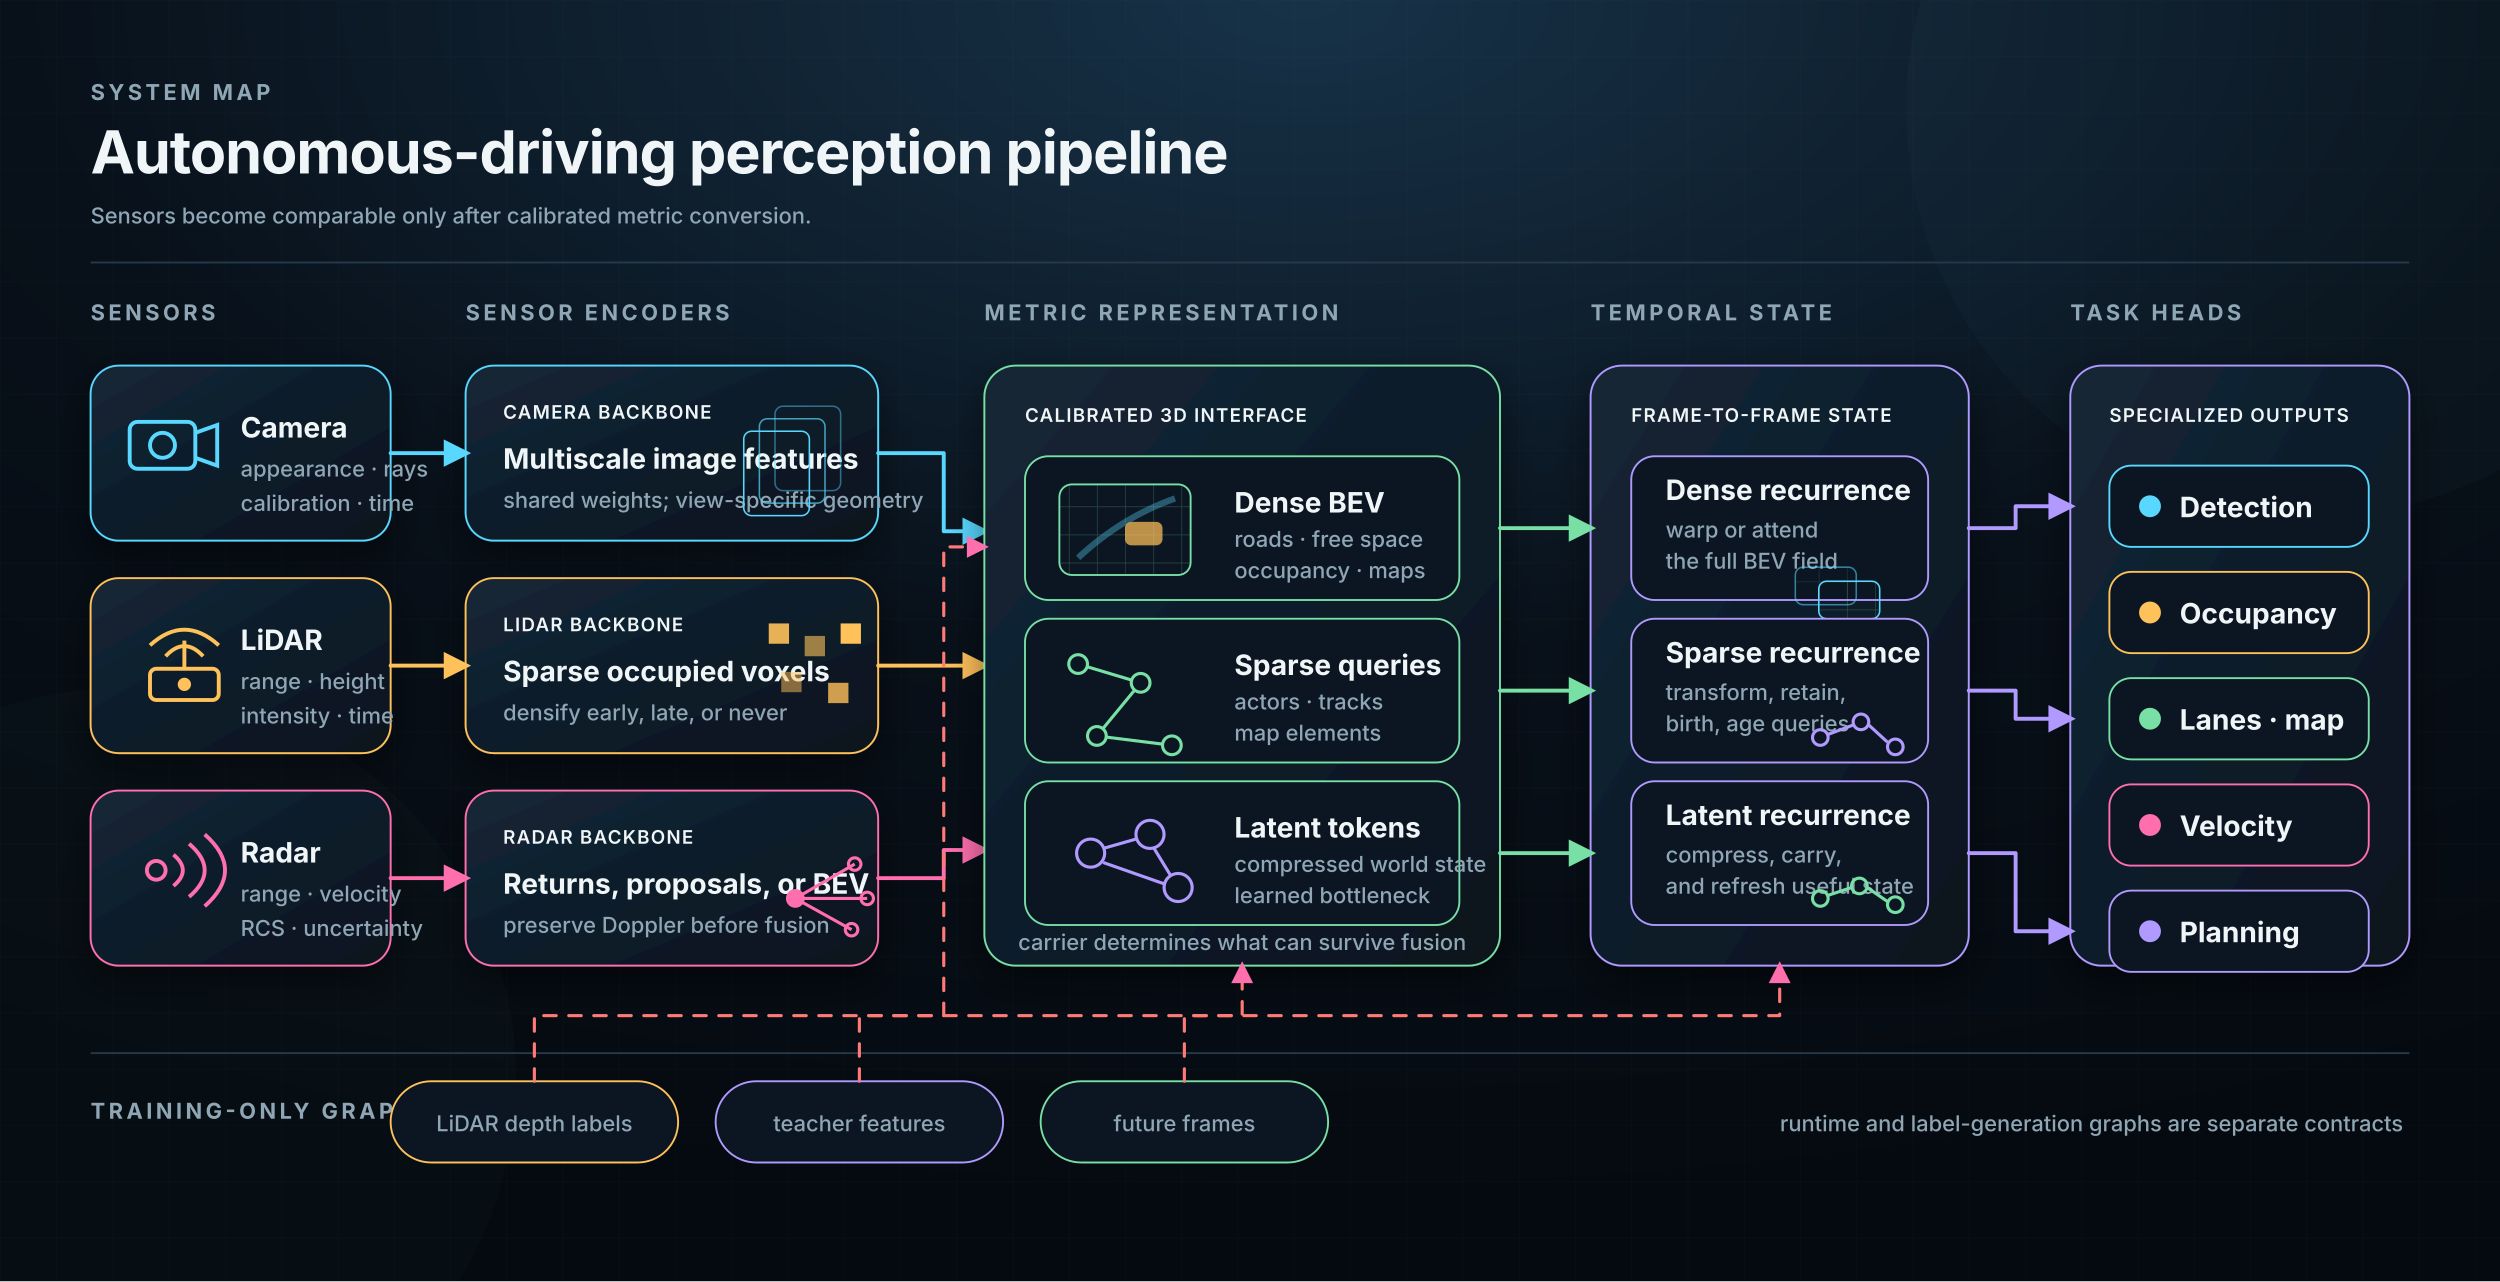
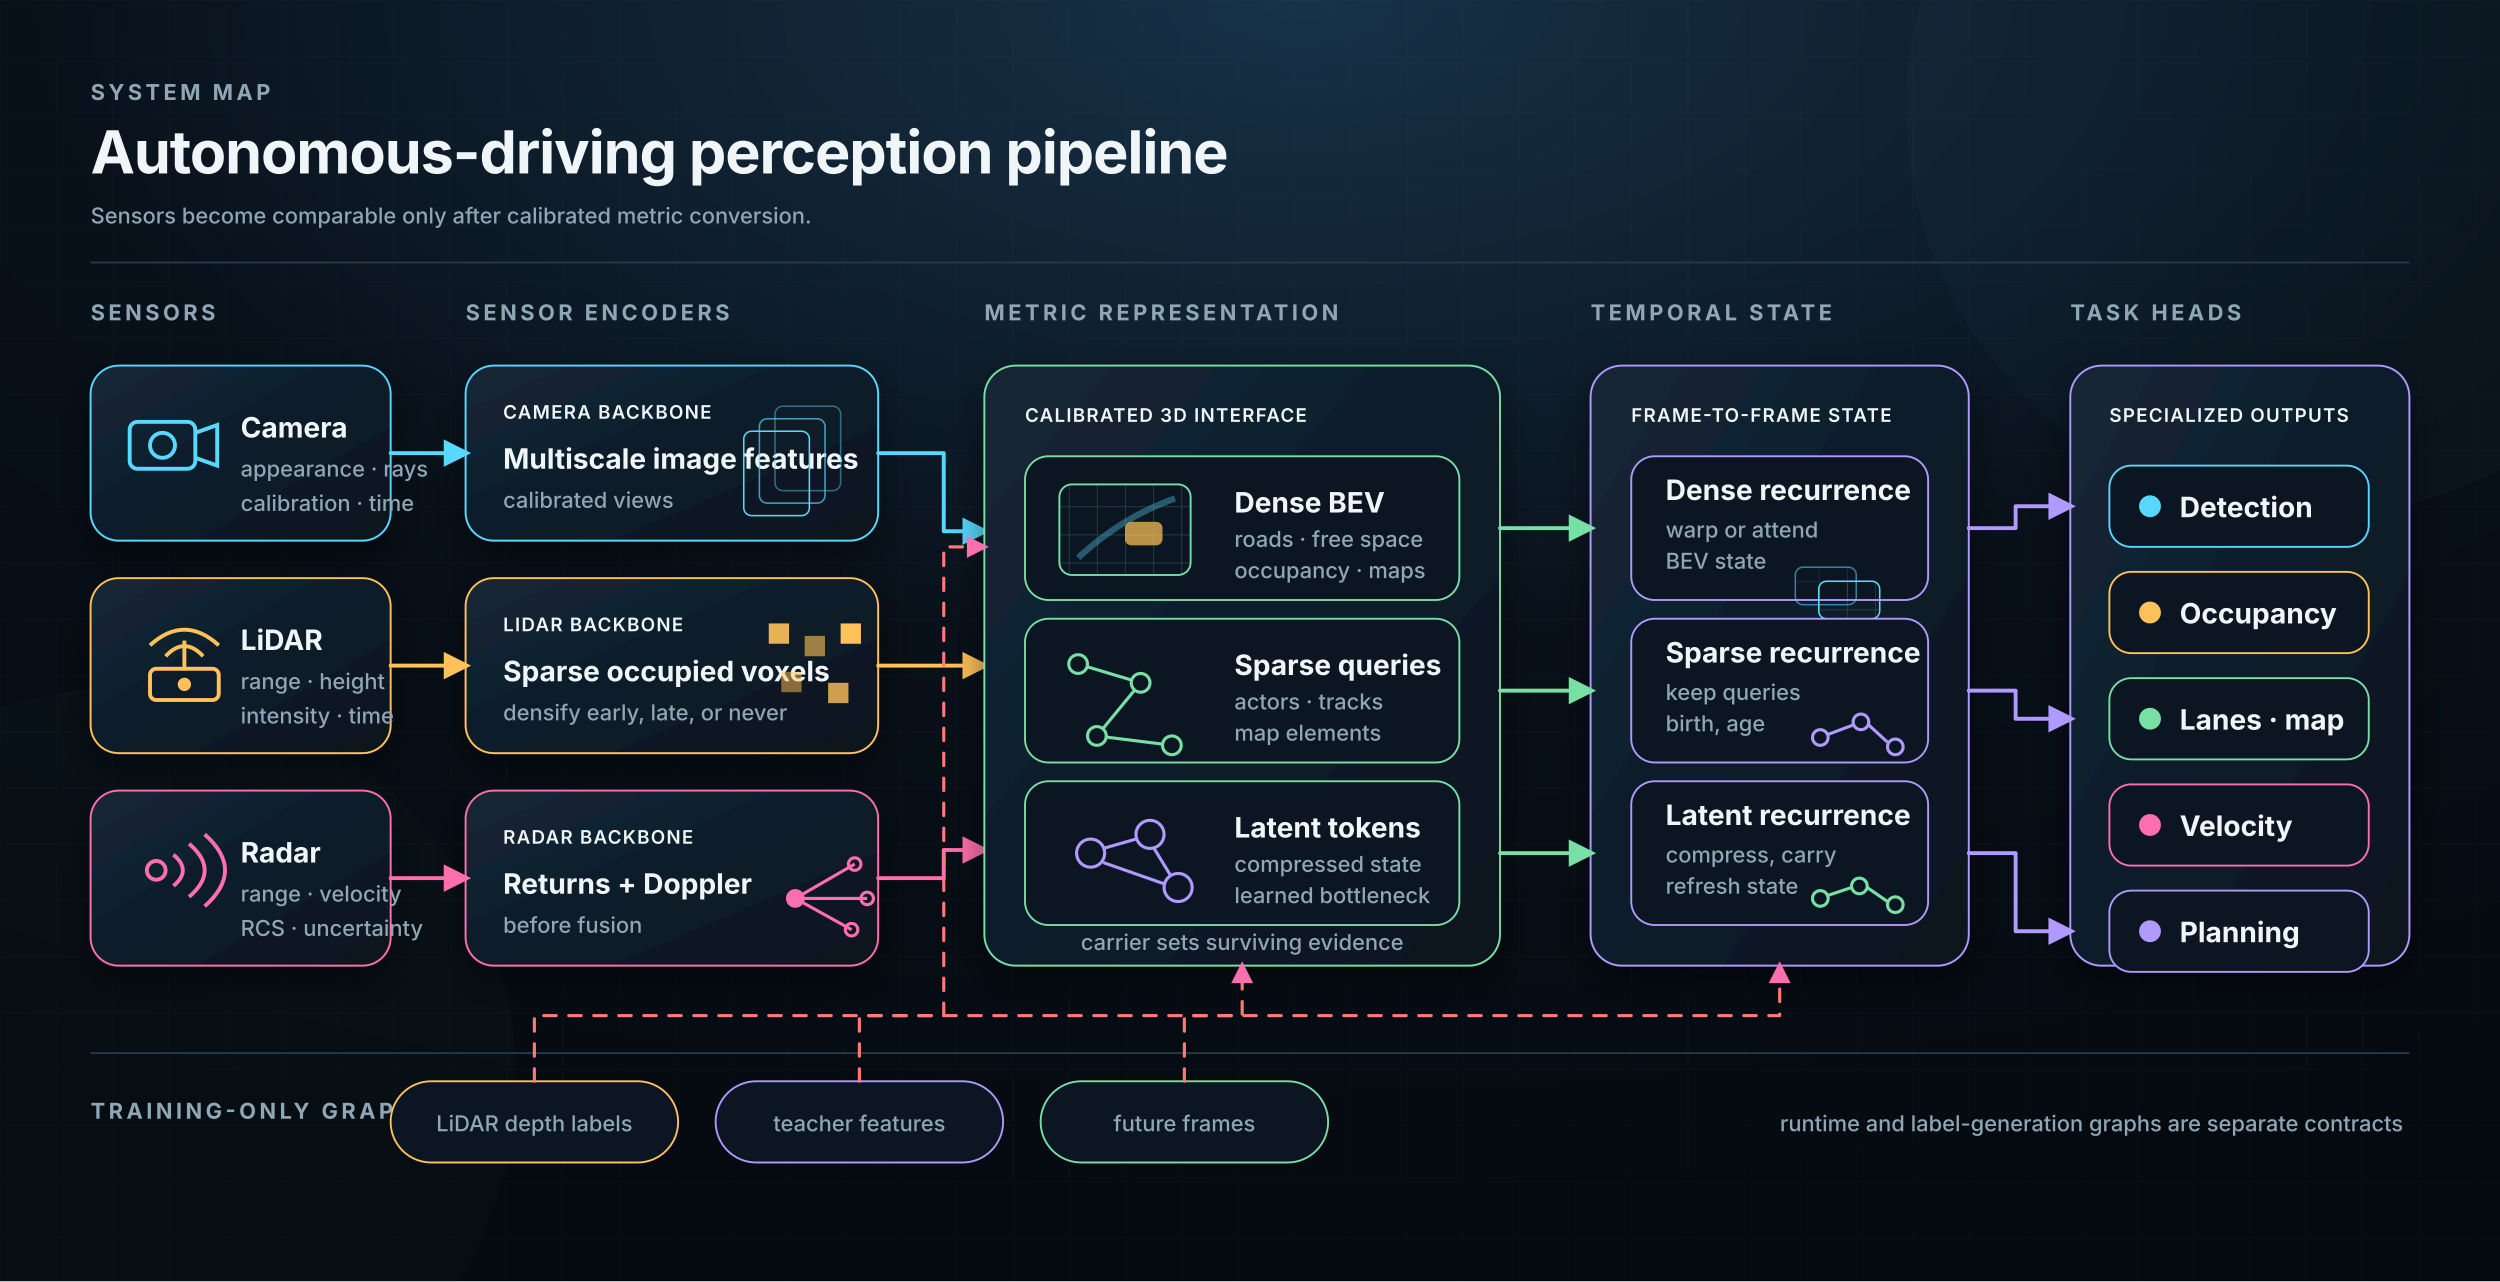
<svg xmlns="http://www.w3.org/2000/svg" width="1600" height="820" viewBox="0 0 1600 820" role="img" aria-labelledby="title desc">
  <defs>
    <radialGradient id="bg" cx="52%" cy="0%" r="96%">
      <stop offset="0%" stop-color="#173248" />
      <stop offset="54%" stop-color="#081019" />
      <stop offset="100%" stop-color="#050a10" />
    </radialGradient>
    <linearGradient id="panel" x1="0" y1="0" x2="1" y2="1">
      <stop offset="0%" stop-color="#142737" />
      <stop offset="55%" stop-color="#0e1c28" />
      <stop offset="100%" stop-color="#09131d" />
    </linearGradient>
    <pattern id="micro" width="36" height="36" patternUnits="userSpaceOnUse">
      <path d="M36 0H0V36" fill="none" stroke="#8cb4c8" stroke-width=".6" opacity=".12" />
    </pattern>
    <pattern id="bev" width="18" height="18" patternUnits="userSpaceOnUse">
      <path d="M18 0H0V18" fill="none" stroke="#78e0a5" stroke-width=".7" opacity=".32" />
    </pattern>
    <filter id="shadow" x="-20%" y="-20%" width="140%" height="150%">
      <feDropShadow dx="0" dy="10" stdDeviation="12" flood-color="#02070c" flood-opacity=".48" />
    </filter>
    <filter id="glow" x="-100%" y="-100%" width="300%" height="300%">
      <feGaussianBlur stdDeviation="7" />
    </filter>
    <marker id="arrow-camera" viewBox="0 0 10 10" refX="8" refY="5" markerWidth="7" markerHeight="7" orient="auto">
      <path d="M0 0 10 5 0 10Z" fill="#58d8ff" />
    </marker>
    <marker id="arrow-lidar" viewBox="0 0 10 10" refX="8" refY="5" markerWidth="7" markerHeight="7" orient="auto">
      <path d="M0 0 10 5 0 10Z" fill="#ffc15a" />
    </marker>
    <marker id="arrow-radar" viewBox="0 0 10 10" refX="8" refY="5" markerWidth="7" markerHeight="7" orient="auto">
      <path d="M0 0 10 5 0 10Z" fill="#ff6fae" />
    </marker>
    <marker id="arrow-metric" viewBox="0 0 10 10" refX="8" refY="5" markerWidth="7" markerHeight="7" orient="auto">
      <path d="M0 0 10 5 0 10Z" fill="#78e0a5" />
    </marker>
    <marker id="arrow-task" viewBox="0 0 10 10" refX="8" refY="5" markerWidth="7" markerHeight="7" orient="auto">
      <path d="M0 0 10 5 0 10Z" fill="#b19aff" />
    </marker>
    <style>
      text{font-family:"SF Pro Display","SF Pro Text",Inter,Arial,sans-serif;fill:#f0f6f8}.title{font-size:38px;font-weight:680;letter-spacing:-.7px}.kicker{font-size:14px;font-weight:650;letter-spacing:2.2px;fill:#8fa6b5}.label{font-size:18px;font-weight:650}.small{font-size:14px;font-weight:520;fill:#8fa6b5}.micro{font-size:12px;font-weight:600;letter-spacing:.8px}.cam{stroke:#58d8ff}.lidar{stroke:#ffc15a}.radar{stroke:#ff6fae}.metric{stroke:#78e0a5}.task{stroke:#b19aff}.flow{fill:none;stroke-width:2.5;stroke-linecap:round;stroke-linejoin:round}.train{fill:none;stroke:#ff7a76;stroke-width:2;stroke-dasharray:8 8;stroke-linecap:round;stroke-linejoin:round}.node{fill:url(#panel);stroke-width:1.2}.chip{fill:#0c1622;stroke-width:1.2}
    </style>
  </defs>
  <rect width="1600" height="820" fill="url(#bg)" />
  <rect width="1600" height="820" fill="url(#micro)" opacity=".32" />
  <circle cx="1480" cy="70" r="260" fill="#58d8ff" opacity=".025" />
  <circle cx="80" cy="690" r="250" fill="#78e0a5" opacity=".02" />
  <text x="58" y="64" class="kicker" fill="#78e0a5">SYSTEM MAP</text>
  <text x="58" y="111" class="title">Autonomous-driving perception pipeline</text>
  <text x="58" y="143" class="small">Sensors become comparable only after calibrated metric conversion.</text>
  <line x1="58" y1="168" x2="1542" y2="168" stroke="#26394a" stroke-width="1.2" />
  <text x="58" y="205" class="kicker">SENSORS</text>
  <text x="298" y="205" class="kicker">SENSOR ENCODERS</text>
  <text x="630" y="205" class="kicker">METRIC REPRESENTATION</text>
  <text x="1018" y="205" class="kicker">TEMPORAL STATE</text>
  <text x="1325" y="205" class="kicker">TASK HEADS</text>
  <g filter="url(#shadow)">
    <rect x="58" y="234" width="192" height="112" rx="18" class="node cam" />
    <rect x="58" y="370" width="192" height="112" rx="18" class="node lidar" />
    <rect x="58" y="506" width="192" height="112" rx="18" class="node radar" />
  </g>
  <g transform="translate(83 263)" fill="none" stroke="#58d8ff" stroke-width="2.5">
    <rect x="0" y="7" width="42" height="30" rx="5" />
    <circle cx="21" cy="22" r="8" />
    <path d="M42 14 56 9v26l-14-5" />
  </g>
  <text x="154" y="280" class="label">Camera</text>
  <text x="154" y="305" class="small">appearance · rays</text>
  <text x="154" y="327" class="small">calibration · time</text>
  <g transform="translate(84 397)" fill="none" stroke="#ffc15a" stroke-width="2.5">
    <rect x="12" y="31" width="44" height="20" rx="4" />
    <path d="M34 31V13M22 23Q34 10 46 23M12 16Q34-4 56 16" />
    <circle cx="34" cy="41" r="3" fill="#ffc15a" />
  </g>
  <text x="154" y="416" class="label">LiDAR</text>
  <text x="154" y="441" class="small">range · height</text>
  <text x="154" y="463" class="small">intensity · time</text>
  <g transform="translate(88 534)" fill="none" stroke="#ff6fae" stroke-width="2.5">
    <circle cx="12" cy="23" r="6" />
    <path d="M23 13Q35 23 23 33M33 6Q53 23 33 40M43 0Q69 23 43 46" />
  </g>
  <text x="154" y="552" class="label">Radar</text>
  <text x="154" y="577" class="small">range · velocity</text>
  <text x="154" y="599" class="small">RCS · uncertainty</text>
  <g filter="url(#shadow)">
    <rect x="298" y="234" width="264" height="112" rx="18" class="node cam" />
    <rect x="298" y="370" width="264" height="112" rx="18" class="node lidar" />
    <rect x="298" y="506" width="264" height="112" rx="18" class="node radar" />
  </g>
  <text x="322" y="268" class="micro" fill="#58d8ff">CAMERA BACKBONE</text>
  <text x="322" y="300" class="label">Multiscale image features</text>
-   <text x="322" y="325" class="small">shared weights; view-specific geometry</text>
+   <text x="322" y="325" class="small">calibrated views</text>
  <g transform="translate(496 260)" fill="none" stroke="#58d8ff">
    <rect width="42" height="54" rx="5" opacity=".45" />
    <rect x="-10" y="8" width="42" height="54" rx="5" opacity=".7" />
    <rect x="-20" y="16" width="42" height="54" rx="5" />
  </g>
  <text x="322" y="404" class="micro" fill="#ffc15a">LIDAR BACKBONE</text>
  <text x="322" y="436" class="label">Sparse occupied voxels</text>
  <text x="322" y="461" class="small">densify early, late, or never</text>
  <g transform="translate(492 399)" fill="#ffc15a">
    <rect width="13" height="13" opacity=".9" />
    <rect x="23" y="8" width="13" height="13" opacity=".6" />
    <rect x="46" y="0" width="13" height="13" />
    <rect x="8" y="31" width="13" height="13" opacity=".5" />
    <rect x="38" y="38" width="13" height="13" opacity=".8" />
  </g>
  <text x="322" y="540" class="micro" fill="#ff6fae">RADAR BACKBONE</text>
-   <text x="322" y="572" class="label">Returns, proposals, or BEV</text>
-   <text x="322" y="597" class="small">preserve Doppler before fusion</text>
+   <text x="322" y="572" class="label">Returns + Doppler</text>
+   <text x="322" y="597" class="small">before fusion</text>
  <g transform="translate(493 540)" fill="none" stroke="#ff6fae" stroke-width="2">
    <circle cx="16" cy="35" r="5" fill="#ff6fae" />
    <path d="M16 35 54 13M16 35 62 35M16 35 52 55" />
    <circle cx="54" cy="13" r="4" />
    <circle cx="62" cy="35" r="4" />
    <circle cx="52" cy="55" r="4" />
  </g>
  <path d="M250 290H298" class="flow cam" marker-end="url(#arrow-camera)" />
  <path d="M250 426H298" class="flow lidar" marker-end="url(#arrow-lidar)" />
  <path d="M250 562H298" class="flow radar" marker-end="url(#arrow-radar)" />
  <path d="M562 290H604V340H630" class="flow cam" marker-end="url(#arrow-camera)" />
  <path d="M562 426H630" class="flow lidar" marker-end="url(#arrow-lidar)" />
  <path d="M562 562H604V544H630" class="flow radar" marker-end="url(#arrow-radar)" />
  <g filter="url(#shadow)">
    <rect x="630" y="234" width="330" height="384" rx="20" class="node metric" />
  </g>
  <text x="656" y="270" class="micro" fill="#78e0a5">CALIBRATED 3D INTERFACE</text>
  <rect x="656" y="292" width="278" height="92" rx="15" class="chip metric" />
  <rect x="678" y="310" width="84" height="58" rx="8" fill="url(#bev)" stroke="#78e0a5" stroke-width="1.2" />
  <path d="M690 357Q718 331 752 319" fill="none" stroke="#58d8ff" stroke-width="4" opacity=".35" />
  <rect x="720" y="334" width="24" height="15" rx="4" fill="#ffc15a" opacity=".72" />
  <text x="790" y="328" class="label">Dense BEV</text>
  <text x="790" y="350" class="small">roads · free space</text>
  <text x="790" y="370" class="small">occupancy · maps</text>
  <rect x="656" y="396" width="278" height="92" rx="15" class="chip metric" />
  <g transform="translate(684 417)" fill="none" stroke="#78e0a5" stroke-width="2">
    <path d="M6 8 46 20 18 54 66 60" />
    <circle cx="6" cy="8" r="6" fill="#0c1622" />
    <circle cx="46" cy="20" r="6" fill="#0c1622" />
    <circle cx="18" cy="54" r="6" fill="#0c1622" />
    <circle cx="66" cy="60" r="6" fill="#0c1622" />
  </g>
  <text x="790" y="432" class="label">Sparse queries</text>
  <text x="790" y="454" class="small">actors · tracks</text>
  <text x="790" y="474" class="small">map elements</text>
  <rect x="656" y="500" width="278" height="92" rx="15" class="chip metric" />
  <g transform="translate(684 526)" fill="none" stroke="#b19aff" stroke-width="2">
    <circle cx="14" cy="20" r="9" fill="#0c1622" />
    <circle cx="52" cy="8" r="9" fill="#0c1622" />
    <circle cx="70" cy="42" r="9" fill="#0c1622" />
    <path d="M22 17 43 11M54 16 65 34M22 26 62 40" />
  </g>
  <text x="790" y="536" class="label">Latent tokens</text>
-   <text x="790" y="558" class="small">compressed world state</text>
+   <text x="790" y="558" class="small">compressed state</text>
  <text x="790" y="578" class="small">learned bottleneck</text>
-   <text x="795" y="608" class="small" text-anchor="middle">carrier determines what can survive fusion</text>
+   <text x="795" y="608" class="small" text-anchor="middle">carrier sets surviving evidence</text>
  <g filter="url(#shadow)">
    <rect x="1018" y="234" width="242" height="384" rx="20" class="node task" />
  </g>
  <text x="1044" y="270" class="micro" fill="#b19aff">FRAME-TO-FRAME STATE</text>
  <rect x="1044" y="292" width="190" height="92" rx="15" class="chip task" />
  <text x="1066" y="320" class="label">Dense recurrence</text>
  <text x="1066" y="344" class="small">warp or attend</text>
-   <text x="1066" y="364" class="small">the full BEV field</text>
+   <text x="1066" y="364" class="small">BEV state</text>
  <g transform="translate(1164 372)">
    <rect x="0" y="0" width="39" height="24" rx="5" fill="url(#bev)" stroke="#58d8ff" />
    <rect x="-15" y="-9" width="39" height="24" rx="5" fill="url(#bev)" stroke="#58d8ff" opacity=".55" />
  </g>
  <rect x="1044" y="396" width="190" height="92" rx="15" class="chip task" />
  <text x="1066" y="424" class="label">Sparse recurrence</text>
-   <text x="1066" y="448" class="small">transform, retain,</text>
-   <text x="1066" y="468" class="small">birth, age queries</text>
+   <text x="1066" y="448" class="small">keep queries</text>
+   <text x="1066" y="468" class="small">birth, age</text>
  <g transform="translate(1165 472)" fill="none" stroke="#b19aff" stroke-width="2">
    <circle cx="0" cy="0" r="5" />
    <circle cx="26" cy="-10" r="5" />
    <circle cx="48" cy="6" r="5" />
    <path d="M5-2 21-8M31-8 43 3" />
  </g>
  <rect x="1044" y="500" width="190" height="92" rx="15" class="chip task" />
  <text x="1066" y="528" class="label">Latent recurrence</text>
-   <text x="1066" y="552" class="small">compress, carry,</text>
-   <text x="1066" y="572" class="small">and refresh useful state</text>
+   <text x="1066" y="552" class="small">compress, carry</text>
+   <text x="1066" y="572" class="small">refresh state</text>
  <g transform="translate(1165 575)" fill="none" stroke="#78e0a5" stroke-width="2">
    <circle cx="0" cy="0" r="5" />
    <circle cx="25" cy="-8" r="5" />
    <circle cx="48" cy="4" r="5" />
    <path d="M5-2 20-7M30-7 43 2" />
  </g>
  <path d="M960 338H990V338H1018" class="flow metric" marker-end="url(#arrow-metric)" />
  <path d="M960 442H990V442H1018" class="flow metric" marker-end="url(#arrow-metric)" />
  <path d="M960 546H990V546H1018" class="flow metric" marker-end="url(#arrow-metric)" />
  <g filter="url(#shadow)">
    <rect x="1325" y="234" width="217" height="384" rx="20" class="node task" />
  </g>
  <text x="1350" y="270" class="micro" fill="#b19aff">SPECIALIZED OUTPUTS</text>
  <g>
    <rect x="1350" y="298" width="166" height="52" rx="14" class="chip cam" />
    <circle cx="1376" cy="324" r="7" fill="#58d8ff" />
    <text x="1395" y="331" class="label">Detection</text>
    <rect x="1350" y="366" width="166" height="52" rx="14" class="chip lidar" />
    <circle cx="1376" cy="392" r="7" fill="#ffc15a" />
    <text x="1395" y="399" class="label">Occupancy</text>
    <rect x="1350" y="434" width="166" height="52" rx="14" class="chip metric" />
    <circle cx="1376" cy="460" r="7" fill="#78e0a5" />
    <text x="1395" y="467" class="label">Lanes · map</text>
    <rect x="1350" y="502" width="166" height="52" rx="14" class="chip radar" />
    <circle cx="1376" cy="528" r="7" fill="#ff6fae" />
    <text x="1395" y="535" class="label">Velocity</text>
    <rect x="1350" y="570" width="166" height="52" rx="14" class="chip task" />
    <circle cx="1376" cy="596" r="7" fill="#b19aff" />
    <text x="1395" y="603" class="label">Planning</text>
  </g>
  <path d="M1260 338H1290V324H1325" class="flow task" marker-end="url(#arrow-task)" />
  <path d="M1260 442H1290V460H1325" class="flow task" marker-end="url(#arrow-task)" />
  <path d="M1260 546H1290V596H1325" class="flow task" marker-end="url(#arrow-task)" />
  <line x1="58" y1="674" x2="1542" y2="674" stroke="#26394a" stroke-width="1.2" />
  <text x="58" y="716" class="kicker" fill="#ff7a76">TRAINING-ONLY GRAPH</text>
  <rect x="250" y="692" width="184" height="52" rx="26" class="chip lidar" />
  <text x="342" y="724" class="small" text-anchor="middle" fill="#ffc15a">LiDAR depth labels</text>
  <rect x="458" y="692" width="184" height="52" rx="26" class="chip task" />
  <text x="550" y="724" class="small" text-anchor="middle" fill="#b19aff">teacher features</text>
  <rect x="666" y="692" width="184" height="52" rx="26" class="chip metric" />
  <text x="758" y="724" class="small" text-anchor="middle" fill="#78e0a5">future frames</text>
  <path d="M342 692V650H604V350H630" class="train" marker-end="url(#arrow-radar)" />
  <path d="M550 692V650H795V618" class="train" marker-end="url(#arrow-radar)" />
  <path d="M758 692V650H1139V618" class="train" marker-end="url(#arrow-radar)" />
  <text x="1538" y="724" class="small" text-anchor="end">runtime and label-generation graphs are separate contracts</text>
</svg>
